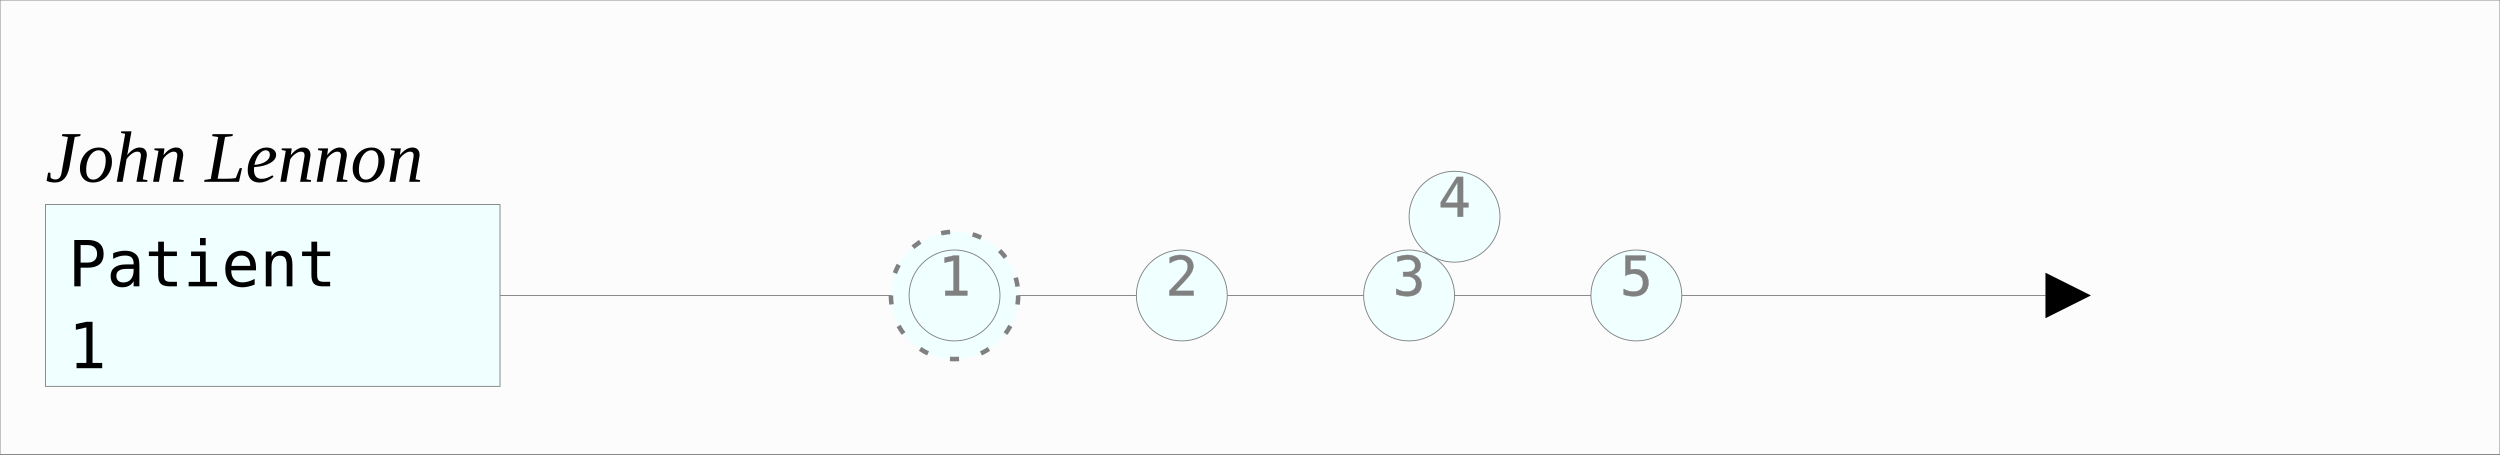
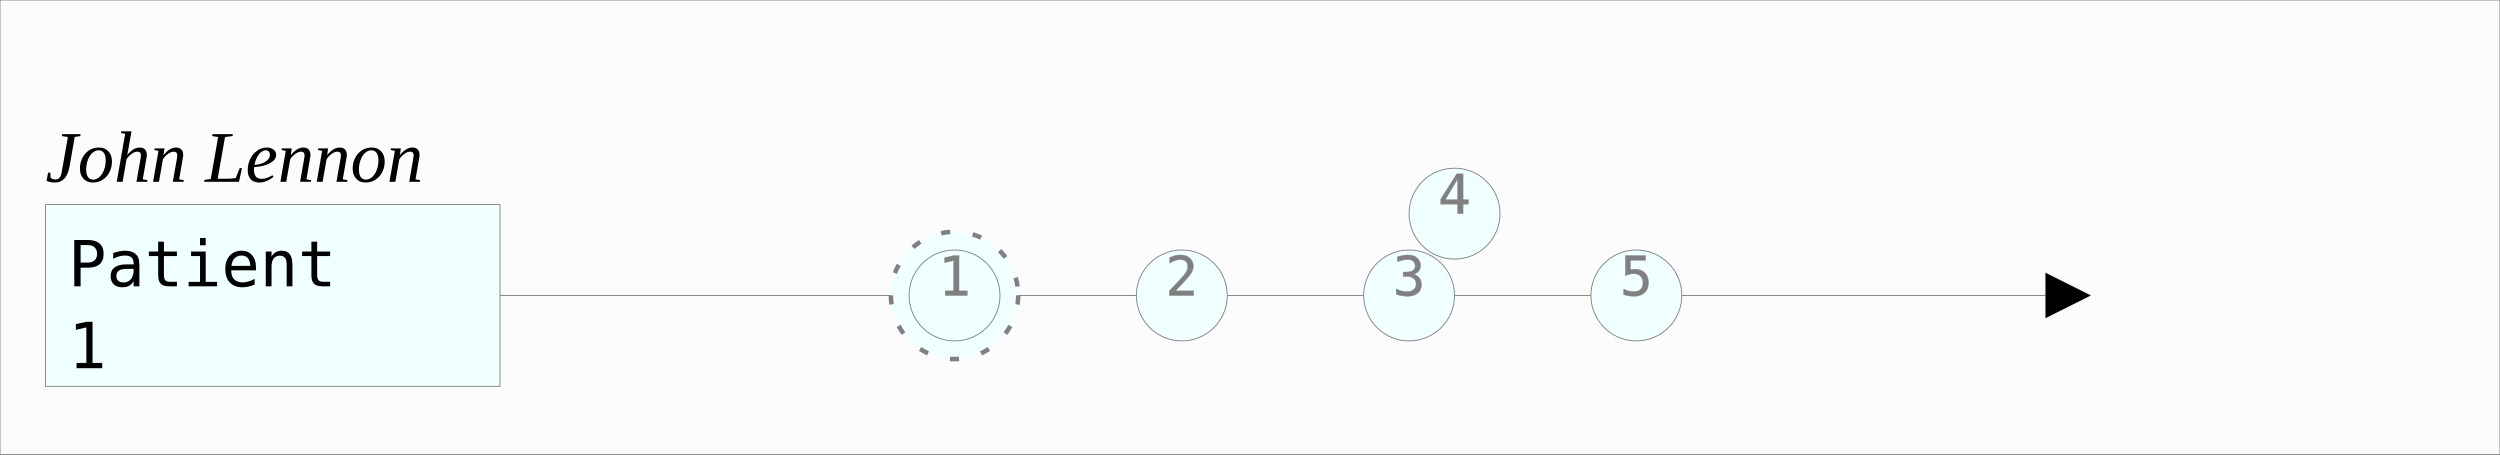
- <svg xmlns="http://www.w3.org/2000/svg" height="100" width="550.0">
-   <style>/*  */.background {
+ <svg xmlns="http://www.w3.org/2000/svg" width="550.0" height="100">
+   <style>/* &lt;![CDATA[ */.background {
  fill: #FCFCFC;
  stroke-width: 0.2;
  stroke: grey;
}
.aggregate rect {
  fill: azure;
  stroke-width: 0.2;
  stroke: grey;
}
.aggregate text {
  font-family: Menlo, monospace;
  font-size: 14px;
}
.aggregate .description {
  font-family: "Times New Roman", serif;
  font-size: 16px;
  font-style: italic;
}
.aggregate line {
  stroke: grey;
  stroke-width: 0.2;
}
.event path {
  fill: transparent;
  stroke-width: 2;
}
.event circle {
  fill: azure;
  stroke-width: 0.2;
  stroke: grey;
}
.event text {
  font-family: Menlo, monospace;
  font-size: 12px;
  stroke: grey;
  stroke-width: 0.1;
  fill: grey;
  text-anchor: middle;
  alignment-baseline: central;
}
.event circle.reverted {
  fill: lightgrey !important;
}
.event.reverted path {
  stroke-width: 0.2;
}
.event.Revert circle {
  fill: #ffe5e5;
}
.event.Revert path {
  stroke: red;
  stroke-dasharray: 5, 5;
  marker-end: url(#triangle);
}
.eventCreated {
  fill: #FCFCFC;
  stroke-width: 1 !important;
  stroke: #222;
}
.event.DeprecatedBy circle {
  fill: black;
}
.event.DeprecatedBy text {
  fill: white;
  stroke-width: 0;
  font-weight: 100;
}
.event.DeprecatedBy path {
  stroke: blue;
  stroke-dasharray: 5, 5;
  marker-end: url(#triangle);
}
.event.Deprecates circle {
  fill: #e6c300;
}
.event.Deprecates text {
  fill: white;
  font-weight: bold;
}
.event.Join circle {
  stroke-width: 2;
  stroke: #e6c300;
}
.event.Join path {
  stroke: #e6c300;
  stroke-dasharray: 5, 5;
}
.event.Disjoin circle {
  stroke-width: 2;
}
.event.Disjoin path {
  stroke: gray;
  stroke-dasharray: 2, 5;
}
- /*  */</style>
+ /* ]]&gt; */</style>
  <rect x="0" y="0" width="550.0" height="100" class="background" />
  <defs>
-     <marker id="triangle" viewBox="0 0 10 10" refX="0" refY="5" markerWidth="10" markerHeight="10" orient="auto" markerUnits="userSpaceOnUse">
+     <marker refX="0" refY="5" markerUnits="userSpaceOnUse" markerWidth="10" markerHeight="10" orient="auto" viewBox="0 0 10 10" id="triangle">
      <path d="M 0 0 L 10 5 L 0 10 z" />
    </marker>
  </defs>
-   <g id="aggregate997585821" class="aggregate">
+   <g class="aggregate" id="aggregate1244730766">
    <rect x="10" y="45" width="100" height="40" />
    <text x="15" y="63" class="type">Patient</text>
    <text x="15" y="81" class="id">1</text>
    <text x="10" y="40" class="description">John Lennon</text>
    <line x1="110" y1="65" x2="450.0" y2="65" class="eventLine" marker-end="url(#triangle)" />
  </g>
-   <g id="event100157566" class="event Normal ">
-     <circle cx="210" cy="65" r="14" stroke-dasharray="2, 5" class="eventCreated Normal" />
+   <g class="event Normal " id="event1922819746">
+     <circle cx="210" cy="65.0" r="14" class="eventCreated Normal" stroke-dasharray="2, 5" />
    <circle cx="210" cy="65" r="10" class="event Normal " />
    <text x="210" y="65" class="eventId">1</text>
  </g>
-   <g id="event885122384" class="event Normal ">
+   <g class="event Normal " id="event1520723543">
    <circle cx="260" cy="65" r="10" class="event Normal " />
    <text x="260" y="65" class="eventId">2</text>
  </g>
-   <g id="event997651402" class="event Normal ">
+   <g class="event Normal " id="event1804175585">
    <circle cx="310" cy="65" r="10" class="event Normal " />
    <text x="310" y="65" class="eventId">3</text>
  </g>
-   <g id="event59054323" class="event Normal ">
-     <circle cx="320" cy="47.679" r="10" class="event Normal " />
-     <text x="320" y="47.679" class="eventId">4</text>
+   <g class="event Normal " id="event1072008604">
+     <circle cx="320" cy="47" r="10" class="event Normal " />
+     <text x="320" y="47" class="eventId">4</text>
  </g>
-   <g id="event1399541868" class="event Normal ">
+   <g class="event Normal " id="event629145653">
    <circle cx="360" cy="65" r="10" class="event Normal " />
    <text x="360" y="65" class="eventId">5</text>
  </g>
</svg>
